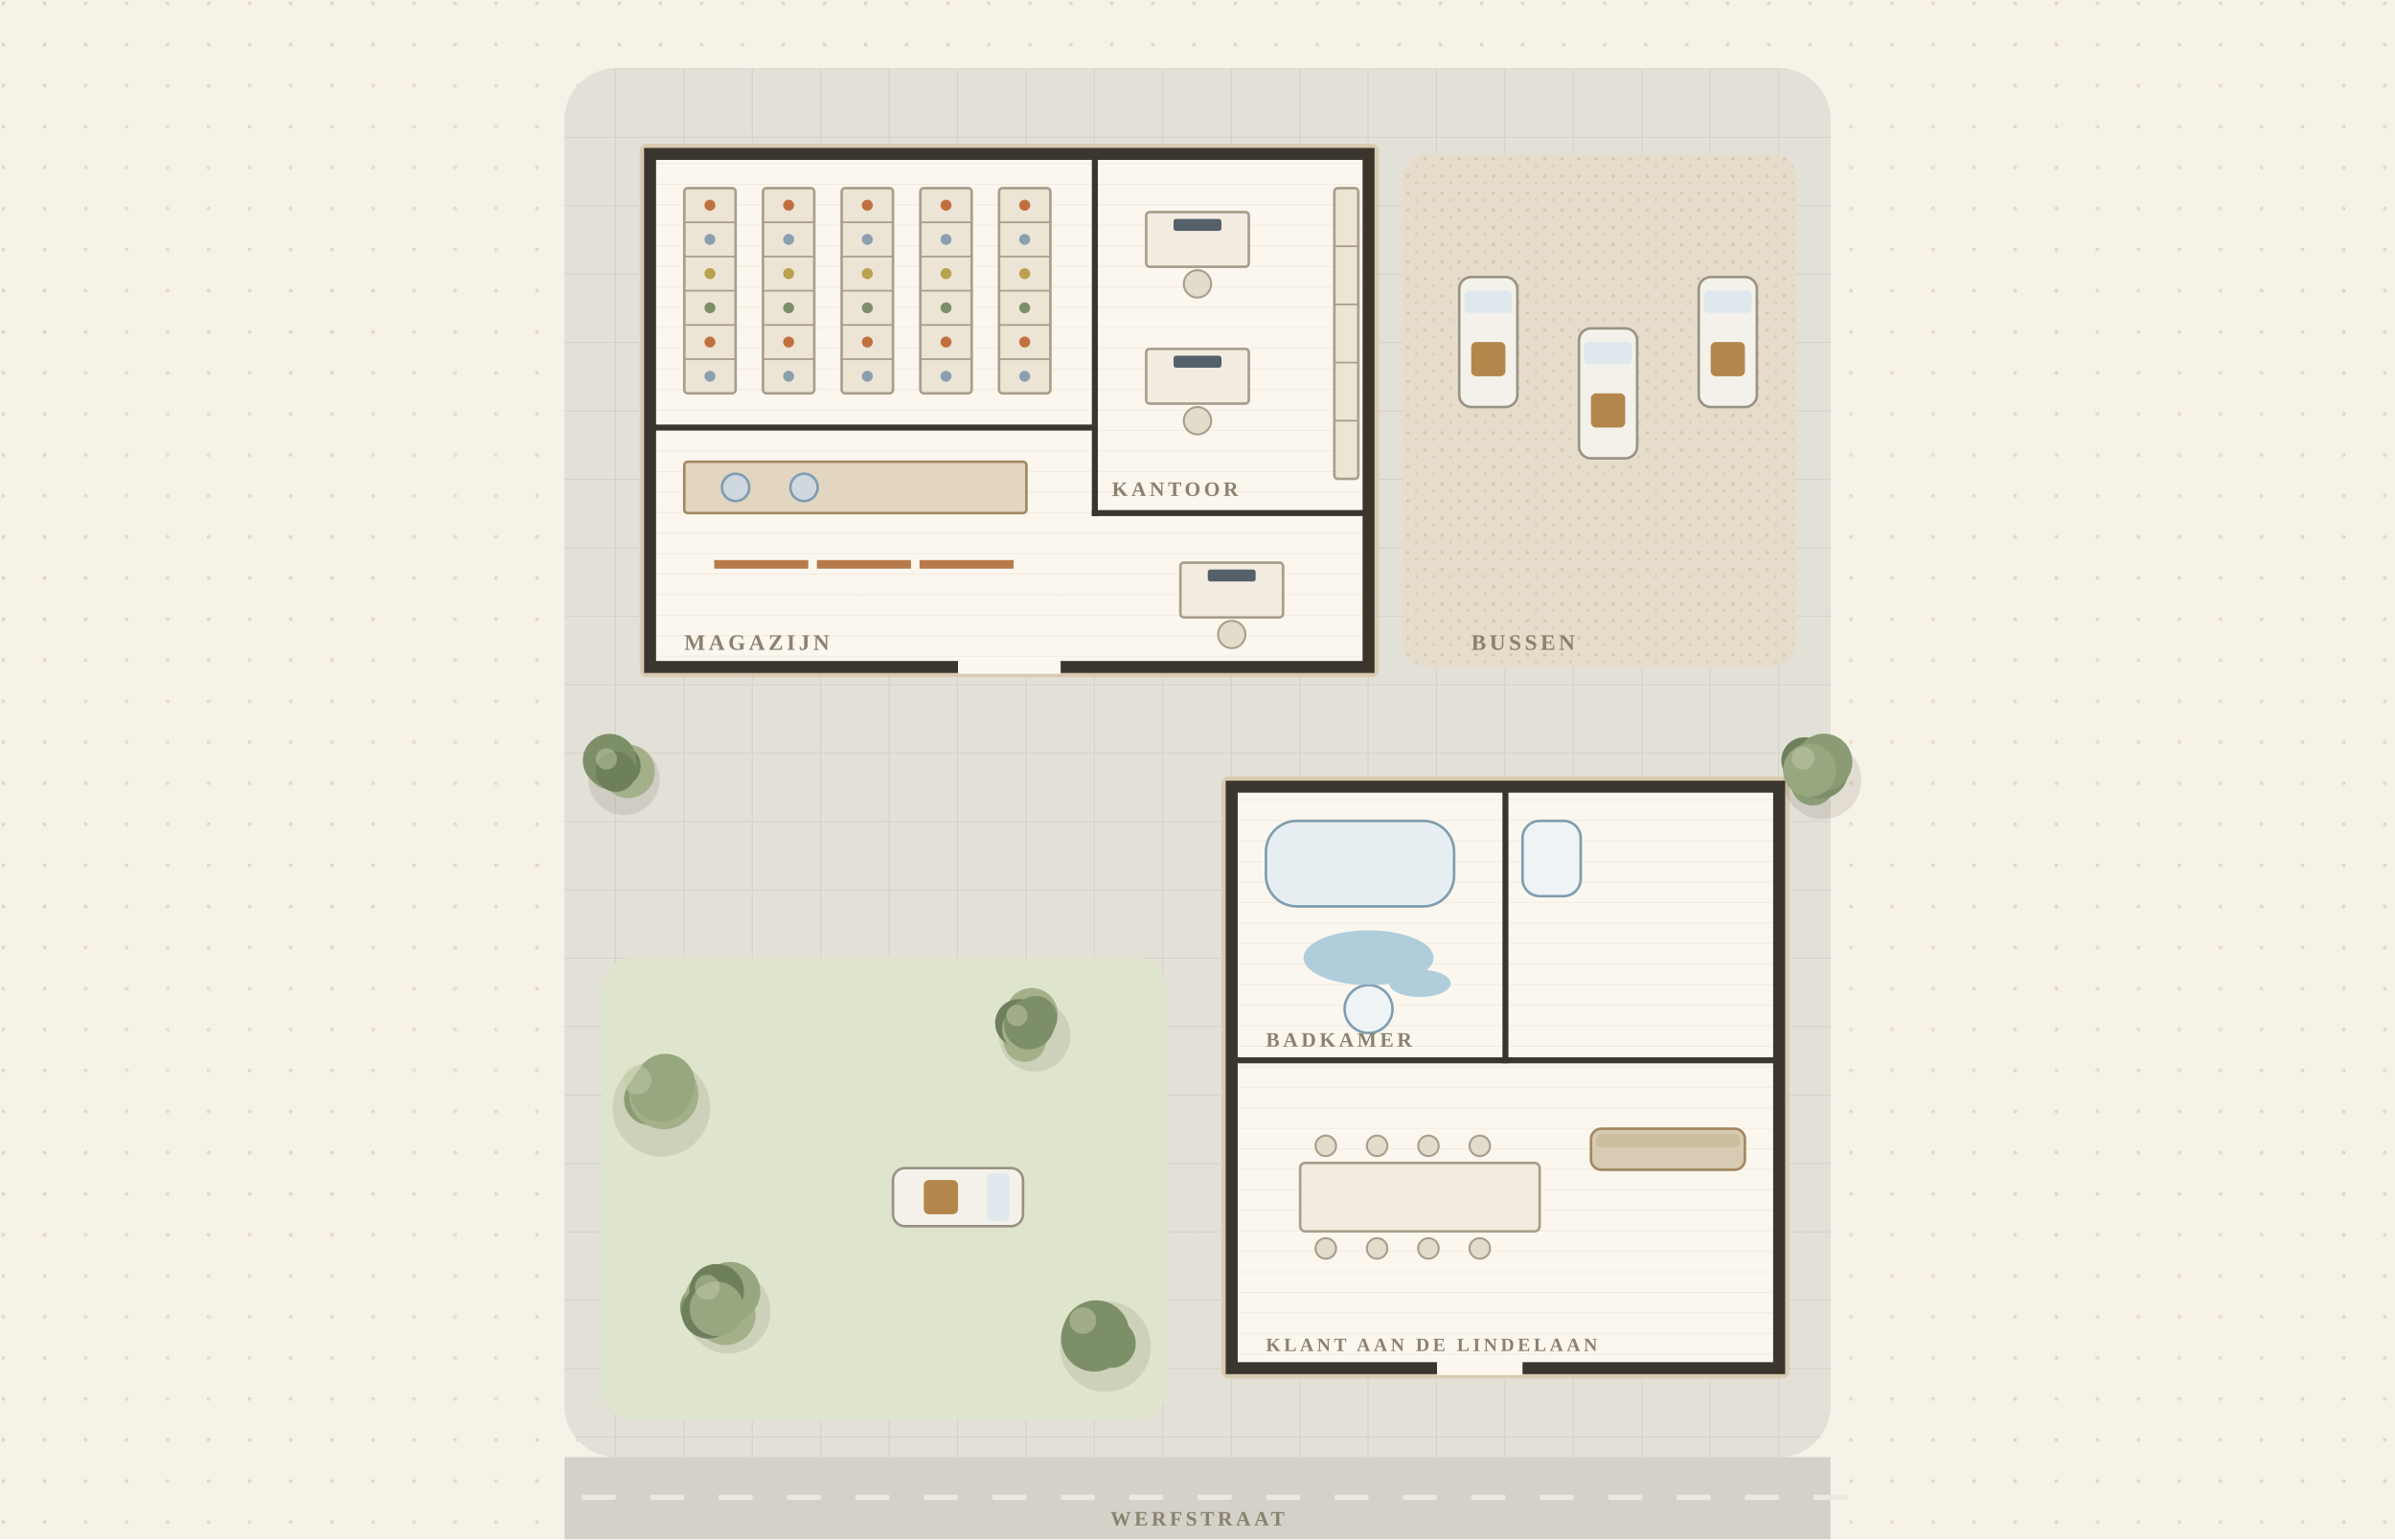
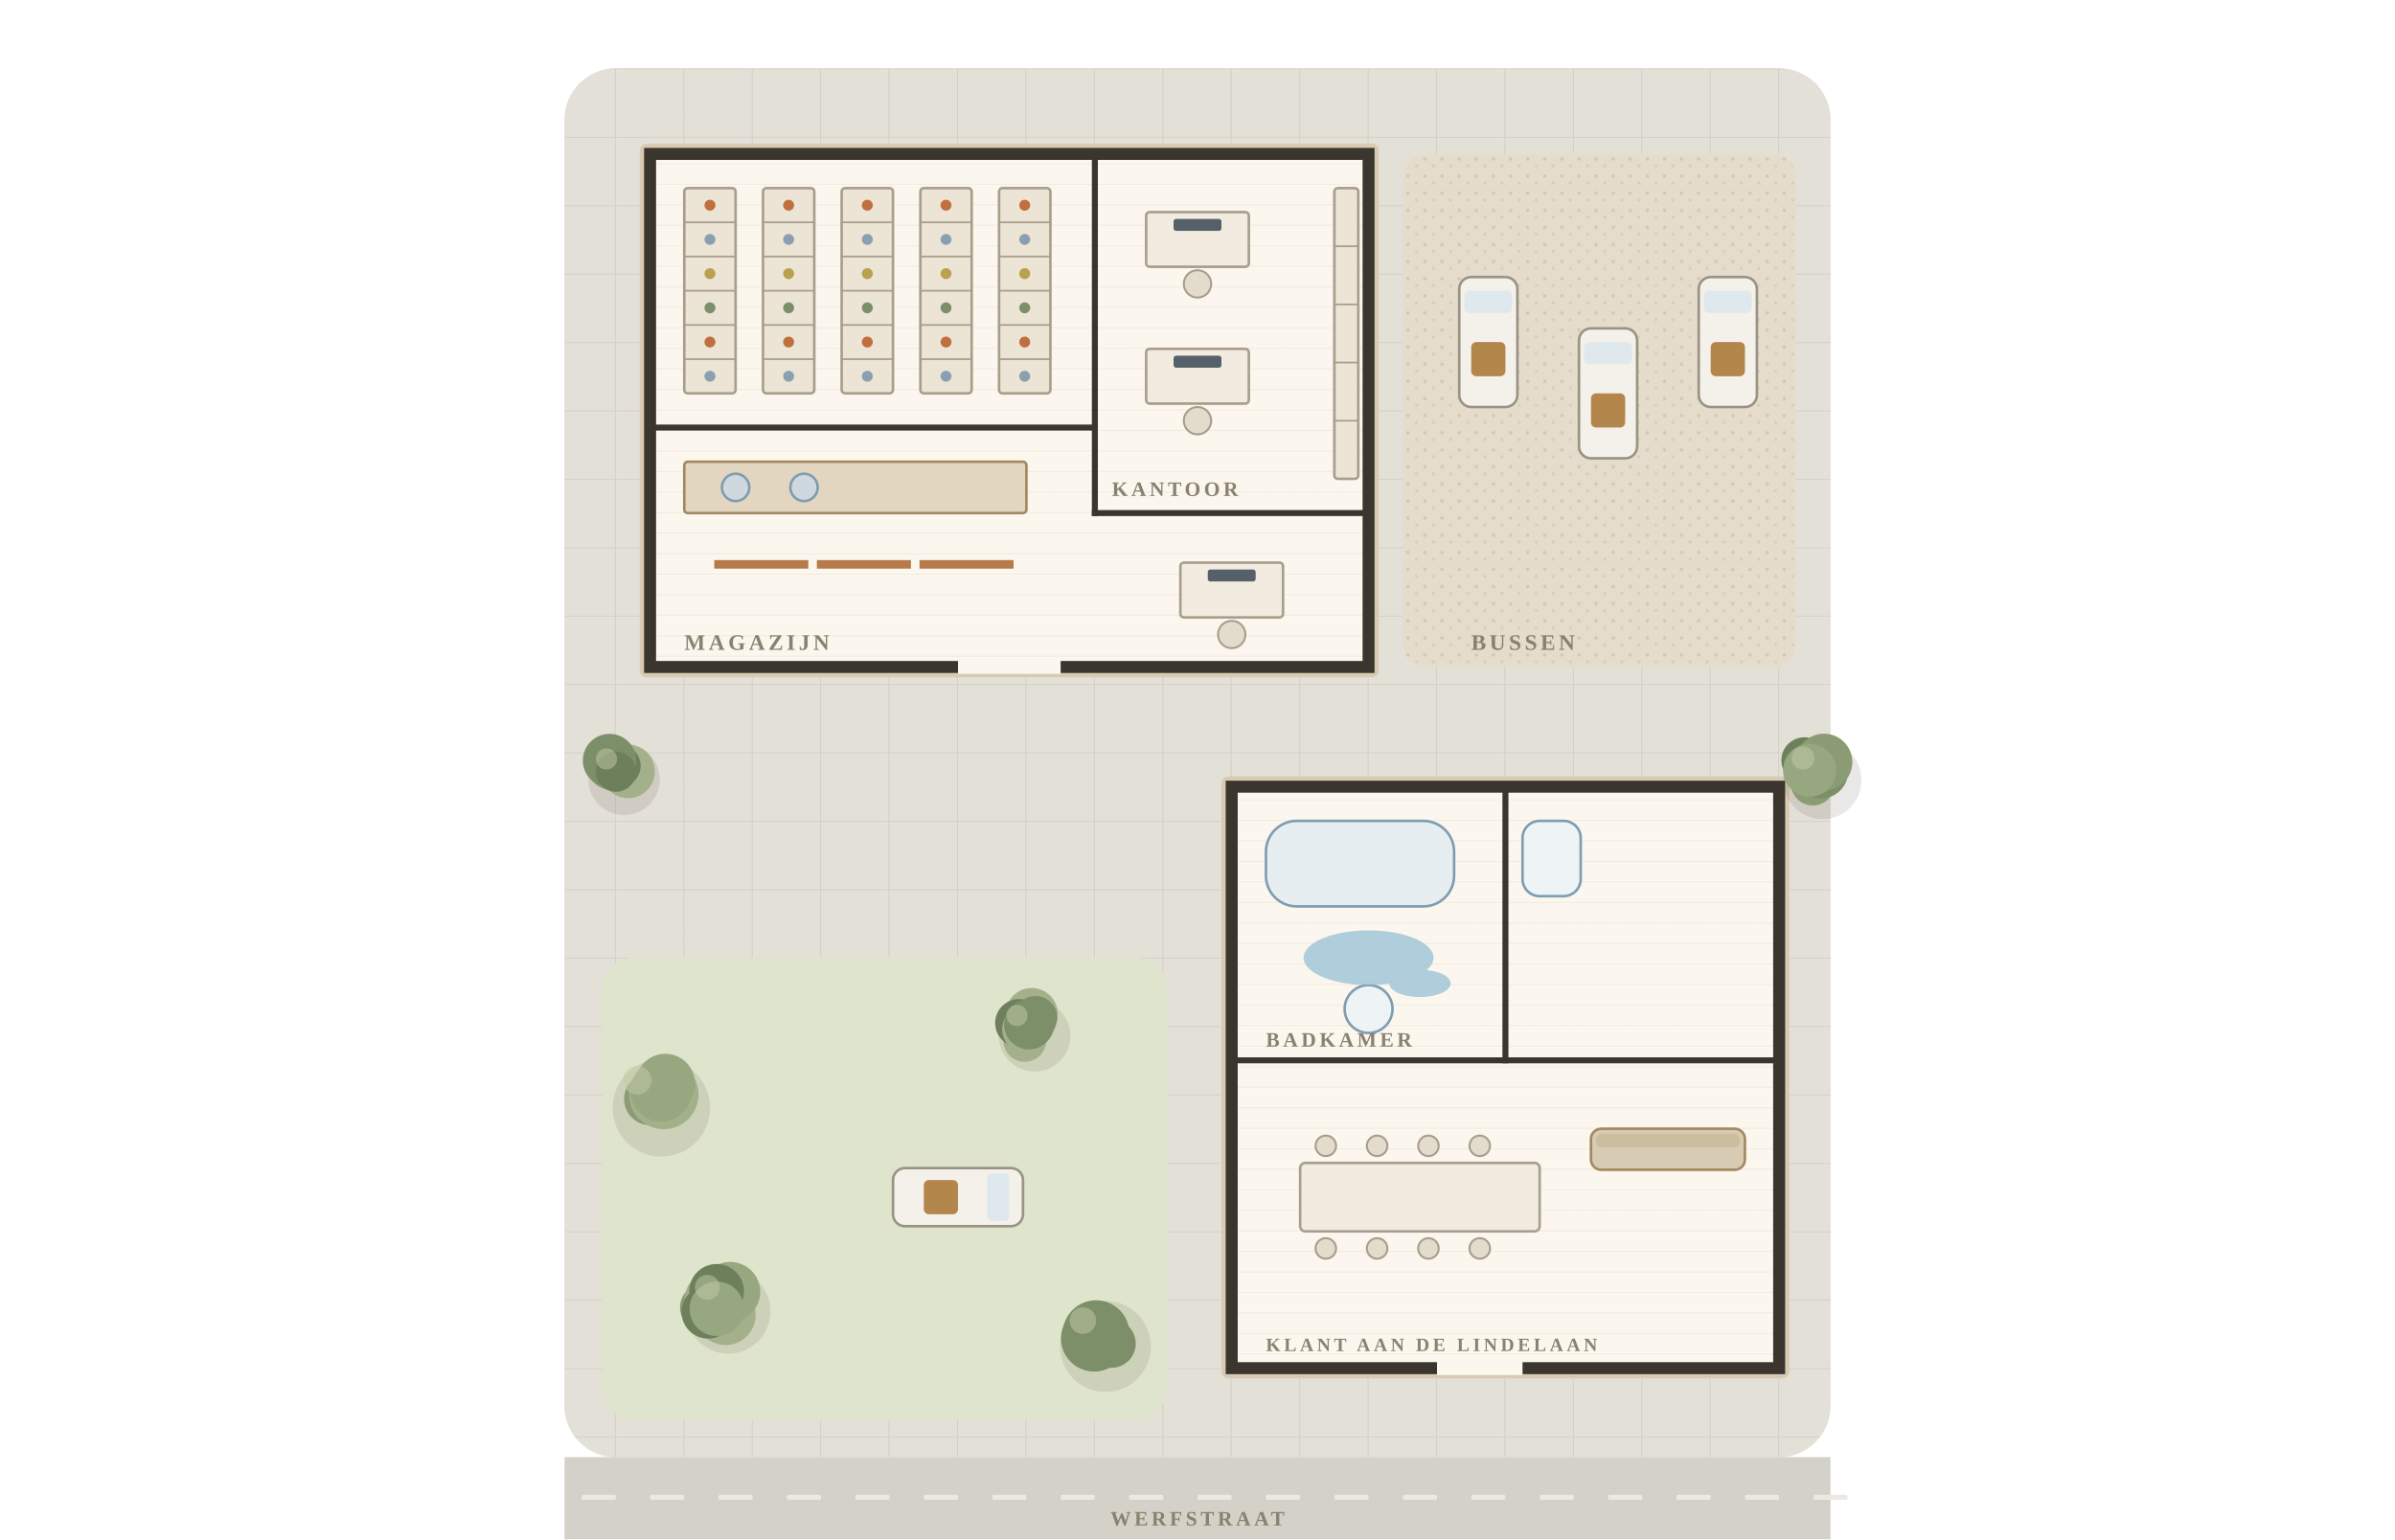
<svg xmlns="http://www.w3.org/2000/svg" viewBox="0 0 1400 900" font-family="Source Sans 3, Arial, sans-serif">
  <defs>
    <pattern id="dots" width="24" height="24" patternUnits="userSpaceOnUse">
      <circle cx="2" cy="2" r="1.1" fill="#ddd3c1" />
    </pattern>
    <pattern id="vloer" width="12" height="12" patternUnits="userSpaceOnUse">
      <rect width="12" height="12" fill="#fbf7ef" />
      <path d="M0 12H12" stroke="#f0e9dc" />
    </pattern>
    <pattern id="hout" width="40" height="10" patternUnits="userSpaceOnUse">
      <rect width="40" height="10" fill="#efe2cc" />
      <path d="M0 10H40M20 0V10" stroke="#e3d3b8" />
    </pattern>
    <pattern id="tegel" width="14" height="14" patternUnits="userSpaceOnUse">
      <rect width="14" height="14" fill="#e8dfd0" />
      <path d="M0 0H14V14" fill="none" stroke="#d8ccb8" />
    </pattern>
    <pattern id="beton" width="40" height="40" patternUnits="userSpaceOnUse">
      <rect width="40" height="40" fill="#e3e0d8" />
      <path d="M0 0H40V40" fill="none" stroke="#d3cfc4" />
    </pattern>
    <pattern id="grind" width="10" height="10" patternUnits="userSpaceOnUse">
      <rect width="10" height="10" fill="#e6dccb" />
      <circle cx="3" cy="3" r="1" fill="#d4c7b0" />
      <circle cx="8" cy="7" r=".9" fill="#d9cdb8" />
    </pattern>
    <pattern id="pannen" width="16" height="12" patternUnits="userSpaceOnUse">
      <rect width="16" height="12" fill="#b9694a" />
      <path d="M0 12a8 6 0 0 1 16 0" fill="#c87a58" />
      <path d="M0 12H16" stroke="#9d5639" stroke-width="1" />
    </pattern>
    <pattern id="gras" width="20" height="20" patternUnits="userSpaceOnUse">
      <rect width="20" height="20" fill="#cdd8ad" />
      <path d="M0 20L20 0" stroke="#c3cfa2" stroke-width="2" />
    </pattern>
    <pattern id="arcering" width="8" height="8" patternUnits="userSpaceOnUse" patternTransform="rotate(45)">
      <rect width="8" height="8" fill="#efe6d6" />
      <path d="M0 0V8" stroke="#d9c7a6" stroke-width="2" />
    </pattern>
    <pattern id="vers" width="10" height="10" patternUnits="userSpaceOnUse" patternTransform="rotate(45)">
      <rect width="10" height="10" fill="#f1ead9" />
      <path d="M0 0V10" stroke="#e2cfa6" stroke-width="3" />
    </pattern>
  </defs>
-   <rect width="1400" height="900" fill="#f7f2e8" />
-   <rect width="1400" height="900" fill="url(#dots)" />
  <rect x="330" y="40" width="740" height="812" rx="30" fill="#e6e3d6" />
  <rect x="330" y="40" width="740" height="812" rx="30" fill="url(#beton)" />
  <rect x="352" y="560" width="330" height="270" rx="18" fill="#dfe5cc" />
  <rect x="330" y="852" width="740" height="48" rx="0" fill="#d3d1c8" />
  <rect x="340" y="874" width="20" height="3" rx="1" fill="#ece9e0" />
  <rect x="380" y="874" width="20" height="3" rx="1" fill="#ece9e0" />
  <rect x="420" y="874" width="20" height="3" rx="1" fill="#ece9e0" />
  <rect x="460" y="874" width="20" height="3" rx="1" fill="#ece9e0" />
  <rect x="500" y="874" width="20" height="3" rx="1" fill="#ece9e0" />
  <rect x="540" y="874" width="20" height="3" rx="1" fill="#ece9e0" />
  <rect x="580" y="874" width="20" height="3" rx="1" fill="#ece9e0" />
  <rect x="620" y="874" width="20" height="3" rx="1" fill="#ece9e0" />
  <rect x="660" y="874" width="20" height="3" rx="1" fill="#ece9e0" />
  <rect x="700" y="874" width="20" height="3" rx="1" fill="#ece9e0" />
  <rect x="740" y="874" width="20" height="3" rx="1" fill="#ece9e0" />
  <rect x="780" y="874" width="20" height="3" rx="1" fill="#ece9e0" />
  <rect x="820" y="874" width="20" height="3" rx="1" fill="#ece9e0" />
  <rect x="860" y="874" width="20" height="3" rx="1" fill="#ece9e0" />
  <rect x="900" y="874" width="20" height="3" rx="1" fill="#ece9e0" />
  <rect x="940" y="874" width="20" height="3" rx="1" fill="#ece9e0" />
  <rect x="980" y="874" width="20" height="3" rx="1" fill="#ece9e0" />
  <rect x="1020" y="874" width="20" height="3" rx="1" fill="#ece9e0" />
  <rect x="1060" y="874" width="20" height="3" rx="1" fill="#ece9e0" />
  <text x="700" y="892" font-size="12" fill="#8a826f" text-anchor="middle" font-weight="600" letter-spacing="2">WERFSTRAAT</text>
  <rect x="374" y="84" width="432" height="312" rx="4" fill="#d9cbb2" />
  <rect x="380" y="90" width="420" height="300" rx="0" fill="url(#vloer)" />
  <rect x="380" y="90" width="420" height="300" fill="none" stroke="#3a352d" stroke-width="7" />
  <rect x="560" y="386" width="60" height="8" rx="0" fill="#fbf7ef" />
  <path d="M380 250L640 250" stroke="#3a352d" stroke-width="3.5" stroke-linecap="square" />
  <path d="M640 90L640 300" stroke="#3a352d" stroke-width="3.5" stroke-linecap="square" />
  <path d="M640 300L800 300" stroke="#3a352d" stroke-width="3.5" stroke-linecap="square" />
  <rect x="400" y="110" width="30" height="120" rx="2" fill="#ece4d5" stroke="#a99e8c" stroke-width="1.5" />
  <path d="M400 130.0L430 130.0" stroke="#a99e8c" stroke-width="1" stroke-linecap="square" />
  <path d="M400 150.0L430 150.0" stroke="#a99e8c" stroke-width="1" stroke-linecap="square" />
  <path d="M400 170.0L430 170.0" stroke="#a99e8c" stroke-width="1" stroke-linecap="square" />
  <path d="M400 190.0L430 190.0" stroke="#a99e8c" stroke-width="1" stroke-linecap="square" />
  <path d="M400 210.0L430 210.0" stroke="#a99e8c" stroke-width="1" stroke-linecap="square" />
  <circle cx="415" cy="120" r="3.2" fill="#c0703f" stroke="none" stroke-width="0" />
  <circle cx="415" cy="140" r="3.2" fill="#8aa0b0" stroke="none" stroke-width="0" />
  <circle cx="415" cy="160" r="3.2" fill="#b9a14f" stroke="none" stroke-width="0" />
  <circle cx="415" cy="180" r="3.2" fill="#7c8f6a" stroke="none" stroke-width="0" />
  <circle cx="415" cy="200" r="3.2" fill="#c0703f" stroke="none" stroke-width="0" />
  <circle cx="415" cy="220" r="3.2" fill="#8aa0b0" stroke="none" stroke-width="0" />
  <rect x="446" y="110" width="30" height="120" rx="2" fill="#ece4d5" stroke="#a99e8c" stroke-width="1.5" />
  <path d="M446 130.0L476 130.0" stroke="#a99e8c" stroke-width="1" stroke-linecap="square" />
  <path d="M446 150.0L476 150.0" stroke="#a99e8c" stroke-width="1" stroke-linecap="square" />
  <path d="M446 170.0L476 170.0" stroke="#a99e8c" stroke-width="1" stroke-linecap="square" />
  <path d="M446 190.0L476 190.0" stroke="#a99e8c" stroke-width="1" stroke-linecap="square" />
  <path d="M446 210.0L476 210.0" stroke="#a99e8c" stroke-width="1" stroke-linecap="square" />
  <circle cx="461" cy="120" r="3.2" fill="#c0703f" stroke="none" stroke-width="0" />
  <circle cx="461" cy="140" r="3.2" fill="#8aa0b0" stroke="none" stroke-width="0" />
  <circle cx="461" cy="160" r="3.2" fill="#b9a14f" stroke="none" stroke-width="0" />
  <circle cx="461" cy="180" r="3.2" fill="#7c8f6a" stroke="none" stroke-width="0" />
  <circle cx="461" cy="200" r="3.2" fill="#c0703f" stroke="none" stroke-width="0" />
  <circle cx="461" cy="220" r="3.2" fill="#8aa0b0" stroke="none" stroke-width="0" />
  <rect x="492" y="110" width="30" height="120" rx="2" fill="#ece4d5" stroke="#a99e8c" stroke-width="1.5" />
  <path d="M492 130.0L522 130.0" stroke="#a99e8c" stroke-width="1" stroke-linecap="square" />
  <path d="M492 150.0L522 150.0" stroke="#a99e8c" stroke-width="1" stroke-linecap="square" />
  <path d="M492 170.0L522 170.0" stroke="#a99e8c" stroke-width="1" stroke-linecap="square" />
  <path d="M492 190.0L522 190.0" stroke="#a99e8c" stroke-width="1" stroke-linecap="square" />
  <path d="M492 210.0L522 210.0" stroke="#a99e8c" stroke-width="1" stroke-linecap="square" />
  <circle cx="507" cy="120" r="3.2" fill="#c0703f" stroke="none" stroke-width="0" />
  <circle cx="507" cy="140" r="3.2" fill="#8aa0b0" stroke="none" stroke-width="0" />
  <circle cx="507" cy="160" r="3.2" fill="#b9a14f" stroke="none" stroke-width="0" />
  <circle cx="507" cy="180" r="3.2" fill="#7c8f6a" stroke="none" stroke-width="0" />
  <circle cx="507" cy="200" r="3.2" fill="#c0703f" stroke="none" stroke-width="0" />
  <circle cx="507" cy="220" r="3.2" fill="#8aa0b0" stroke="none" stroke-width="0" />
  <rect x="538" y="110" width="30" height="120" rx="2" fill="#ece4d5" stroke="#a99e8c" stroke-width="1.5" />
  <path d="M538 130.0L568 130.0" stroke="#a99e8c" stroke-width="1" stroke-linecap="square" />
  <path d="M538 150.0L568 150.0" stroke="#a99e8c" stroke-width="1" stroke-linecap="square" />
  <path d="M538 170.0L568 170.0" stroke="#a99e8c" stroke-width="1" stroke-linecap="square" />
  <path d="M538 190.0L568 190.0" stroke="#a99e8c" stroke-width="1" stroke-linecap="square" />
  <path d="M538 210.0L568 210.0" stroke="#a99e8c" stroke-width="1" stroke-linecap="square" />
  <circle cx="553" cy="120" r="3.2" fill="#c0703f" stroke="none" stroke-width="0" />
  <circle cx="553" cy="140" r="3.2" fill="#8aa0b0" stroke="none" stroke-width="0" />
  <circle cx="553" cy="160" r="3.2" fill="#b9a14f" stroke="none" stroke-width="0" />
  <circle cx="553" cy="180" r="3.2" fill="#7c8f6a" stroke="none" stroke-width="0" />
  <circle cx="553" cy="200" r="3.2" fill="#c0703f" stroke="none" stroke-width="0" />
  <circle cx="553" cy="220" r="3.2" fill="#8aa0b0" stroke="none" stroke-width="0" />
  <rect x="584" y="110" width="30" height="120" rx="2" fill="#ece4d5" stroke="#a99e8c" stroke-width="1.5" />
  <path d="M584 130.0L614 130.0" stroke="#a99e8c" stroke-width="1" stroke-linecap="square" />
  <path d="M584 150.0L614 150.0" stroke="#a99e8c" stroke-width="1" stroke-linecap="square" />
  <path d="M584 170.0L614 170.0" stroke="#a99e8c" stroke-width="1" stroke-linecap="square" />
  <path d="M584 190.0L614 190.0" stroke="#a99e8c" stroke-width="1" stroke-linecap="square" />
  <path d="M584 210.0L614 210.0" stroke="#a99e8c" stroke-width="1" stroke-linecap="square" />
  <circle cx="599" cy="120" r="3.2" fill="#c0703f" stroke="none" stroke-width="0" />
  <circle cx="599" cy="140" r="3.2" fill="#8aa0b0" stroke="none" stroke-width="0" />
  <circle cx="599" cy="160" r="3.2" fill="#b9a14f" stroke="none" stroke-width="0" />
  <circle cx="599" cy="180" r="3.2" fill="#7c8f6a" stroke="none" stroke-width="0" />
  <circle cx="599" cy="200" r="3.2" fill="#c0703f" stroke="none" stroke-width="0" />
  <circle cx="599" cy="220" r="3.2" fill="#8aa0b0" stroke="none" stroke-width="0" />
  <rect x="400" y="270" width="200" height="30" rx="2" fill="#e2d6c1" stroke="#a48862" stroke-width="1.5" />
  <circle cx="430" cy="285" r="8" fill="#cfd8de" stroke="#7f9db0" stroke-width="1.5" />
  <circle cx="470" cy="285" r="8" fill="#cfd8de" stroke="#7f9db0" stroke-width="1.5" />
  <path d="M420 330L470 330" stroke="#b77a4a" stroke-width="5" stroke-linecap="square" />
  <path d="M480 330L530 330" stroke="#b77a4a" stroke-width="5" stroke-linecap="square" />
  <path d="M540 330L590 330" stroke="#b77a4a" stroke-width="5" stroke-linecap="square" />
  <g transform="translate(700 140) rotate(0)">
    <rect x="-30" y="-16" width="60" height="32" rx="2" fill="#f2ece0" stroke="#a99e8c" stroke-width="1.5" />
    <rect x="-14" y="-12" width="28" height="7" rx="1.5" fill="#55606b" />
    <circle cx="0" cy="26" r="8" fill="#e3dccd" stroke="#a99e8c" stroke-width="1.2" />
  </g>
  <g transform="translate(700 220) rotate(0)">
    <rect x="-30" y="-16" width="60" height="32" rx="2" fill="#f2ece0" stroke="#a99e8c" stroke-width="1.5" />
    <rect x="-14" y="-12" width="28" height="7" rx="1.5" fill="#55606b" />
    <circle cx="0" cy="26" r="8" fill="#e3dccd" stroke="#a99e8c" stroke-width="1.2" />
  </g>
  <rect x="780" y="110" width="14" height="170" rx="2" fill="#ece4d5" stroke="#a99e8c" stroke-width="1.5" />
  <path d="M780 144.0L794 144.0" stroke="#a99e8c" stroke-width="1" stroke-linecap="square" />
  <path d="M780 178.0L794 178.0" stroke="#a99e8c" stroke-width="1" stroke-linecap="square" />
  <path d="M780 212.0L794 212.0" stroke="#a99e8c" stroke-width="1" stroke-linecap="square" />
  <path d="M780 246.0L794 246.0" stroke="#a99e8c" stroke-width="1" stroke-linecap="square" />
  <g transform="translate(720 345) rotate(0)">
    <rect x="-30" y="-16" width="60" height="32" rx="2" fill="#f2ece0" stroke="#a99e8c" stroke-width="1.5" />
    <rect x="-14" y="-12" width="28" height="7" rx="1.5" fill="#55606b" />
    <circle cx="0" cy="26" r="8" fill="#e3dccd" stroke="#a99e8c" stroke-width="1.2" />
  </g>
  <text x="400" y="380" font-size="13" fill="#8a826f" text-anchor="start" font-weight="600" letter-spacing="2">MAGAZIJN</text>
  <text x="650" y="290" font-size="12" fill="#8a826f" text-anchor="start" font-weight="600" letter-spacing="2">KANTOOR</text>
  <text x="1000" y="70" text-anchor="middle" font-family="Cormorant Garamond, Georgia, serif" font-size="1" font-weight="600" fill="#6d6250" opacity=".55" />
  <rect x="820" y="90" width="230" height="300" rx="14" fill="url(#grind)" />
  <g transform="translate(870 200) rotate(0)">
    <rect x="-17" y="-38" width="34" height="76" rx="7" fill="#f4f1ea" stroke="#9a9384" stroke-width="1.5" />
    <rect x="-14" y="-30" width="28" height="13" rx="3" fill="#dfe8ec" />
    <rect x="-10" y="0" width="20" height="20" rx="3" fill="#a8742f" opacity=".85" />
  </g>
  <g transform="translate(940 230) rotate(0)">
    <rect x="-17" y="-38" width="34" height="76" rx="7" fill="#f4f1ea" stroke="#9a9384" stroke-width="1.5" />
    <rect x="-14" y="-30" width="28" height="13" rx="3" fill="#dfe8ec" />
    <rect x="-10" y="0" width="20" height="20" rx="3" fill="#a8742f" opacity=".85" />
  </g>
  <g transform="translate(1010 200) rotate(0)">
    <rect x="-17" y="-38" width="34" height="76" rx="7" fill="#f4f1ea" stroke="#9a9384" stroke-width="1.5" />
    <rect x="-14" y="-30" width="28" height="13" rx="3" fill="#dfe8ec" />
    <rect x="-10" y="0" width="20" height="20" rx="3" fill="#a8742f" opacity=".85" />
  </g>
  <text x="860" y="380" font-size="13" fill="#8a826f" text-anchor="start" font-weight="600" letter-spacing="2">BUSSEN</text>
  <rect x="714" y="454" width="332" height="352" rx="4" fill="#d9cbb2" />
  <rect x="720" y="460" width="320" height="340" rx="0" fill="url(#vloer)" />
  <rect x="720" y="460" width="320" height="340" fill="none" stroke="#3a352d" stroke-width="7" />
  <rect x="840" y="796" width="50" height="8" rx="0" fill="#fbf7ef" />
  <path d="M720 620L1040 620" stroke="#3a352d" stroke-width="3.5" stroke-linecap="square" />
  <path d="M880 460L880 620" stroke="#3a352d" stroke-width="3.5" stroke-linecap="square" />
  <rect x="740" y="480" width="110" height="50" rx="18" fill="#e6eef1" stroke="#7f9db0" stroke-width="1.5" />
  <circle cx="800" cy="590" r="14" fill="#eef3f5" stroke="#7f9db0" stroke-width="1.5" />
  <rect x="890" y="480" width="34" height="44" rx="10" fill="#eef3f5" stroke="#7f9db0" stroke-width="1.5" />
  <g opacity=".8">
    <ellipse cx="800" cy="560" rx="38" ry="16" fill="#9ec3d6" />
    <ellipse cx="830" cy="575" rx="18" ry="8" fill="#9ec3d6" />
  </g>
  <text x="740" y="612" font-size="12" fill="#8a826f" text-anchor="start" font-weight="600" letter-spacing="2">BADKAMER</text>
  <rect x="760" y="680" width="140" height="40" rx="3" fill="#f2ece0" stroke="#a99e8c" stroke-width="1.5" />
  <circle cx="775" cy="670" r="6" fill="#e3dccd" stroke="#a99e8c" stroke-width="1.2" />
  <circle cx="775" cy="730" r="6" fill="#e3dccd" stroke="#a99e8c" stroke-width="1.2" />
  <circle cx="805" cy="670" r="6" fill="#e3dccd" stroke="#a99e8c" stroke-width="1.2" />
  <circle cx="805" cy="730" r="6" fill="#e3dccd" stroke="#a99e8c" stroke-width="1.2" />
  <circle cx="835" cy="670" r="6" fill="#e3dccd" stroke="#a99e8c" stroke-width="1.2" />
  <circle cx="835" cy="730" r="6" fill="#e3dccd" stroke="#a99e8c" stroke-width="1.2" />
  <circle cx="865" cy="670" r="6" fill="#e3dccd" stroke="#a99e8c" stroke-width="1.2" />
  <circle cx="865" cy="730" r="6" fill="#e3dccd" stroke="#a99e8c" stroke-width="1.2" />
  <rect x="930" y="660" width="90" height="24" rx="6" fill="#d8cbb4" stroke="#a48862" stroke-width="1.5" />
  <rect x="933" y="663" width="84" height="8" rx="3" fill="#cdbd9f" stroke="none" stroke-width="0" />
  <text x="740" y="790" font-size="11" fill="#8a826f" text-anchor="start" font-weight="600" letter-spacing="2">KLANT AAN DE LINDELAAN</text>
  <circle cx="386.6" cy="647.8" r="28.5" fill="#33301f" opacity=".11" />
  <circle cx="383.8" cy="642.5" r="16.1" fill="#97a780" />
  <circle cx="380.0" cy="642.7" r="15.2" fill="#8b9c74" />
  <circle cx="388.0" cy="640.0" r="20.3" fill="#a3b08a" />
  <circle cx="386.5" cy="637.9" r="17.9" fill="#97a780" />
  <circle cx="388.9" cy="633.6" r="17.4" fill="#97a780" />
  <circle cx="372.5" cy="631.6" r="8.4" fill="#c3cca8" opacity=".5" />
  <circle cx="425.7" cy="766.8" r="24.7" fill="#33301f" opacity=".11" />
  <circle cx="411.4" cy="764.5" r="13.9" fill="#8b9c74" />
  <circle cx="420.0" cy="760.3" r="14.9" fill="#8b9c74" />
  <circle cx="416.1" cy="759.7" r="15.9" fill="#a3b08a" />
  <circle cx="424.1" cy="768.9" r="17.6" fill="#a3b08a" />
  <circle cx="426.9" cy="755.4" r="17.5" fill="#97a780" />
  <circle cx="413.9" cy="767.2" r="15.5" fill="#6d7f5b" />
  <circle cx="418.9" cy="755.1" r="16.0" fill="#6d7f5b" />
  <circle cx="419.0" cy="765.3" r="15.9" fill="#97a780" />
  <circle cx="413.5" cy="752.7" r="7.3" fill="#c3cca8" opacity=".5" />
  <circle cx="604.8" cy="605.7" r="20.9" fill="#33301f" opacity=".11" />
  <circle cx="603.4" cy="597.5" r="13.7" fill="#a3b08a" />
  <circle cx="599.3" cy="595.6" r="12.1" fill="#97a780" />
  <circle cx="603.1" cy="592.9" r="15.2" fill="#a3b08a" />
  <circle cx="599.0" cy="608.4" r="12.5" fill="#a3b08a" />
  <circle cx="595.7" cy="598.2" r="14.0" fill="#6d7f5b" />
  <circle cx="599.3" cy="601.8" r="13.5" fill="#a3b08a" />
  <circle cx="605.3" cy="595.1" r="12.7" fill="#7d8f68" />
  <circle cx="601.5" cy="599.0" r="14.6" fill="#7d8f68" />
  <circle cx="594.5" cy="593.8" r="6.2" fill="#c3cca8" opacity=".5" />
  <circle cx="646.2" cy="787.3" r="26.6" fill="#33301f" opacity=".11" />
  <circle cx="639.6" cy="782.6" r="19.4" fill="#7d8f68" />
  <circle cx="640.0" cy="778.4" r="15.6" fill="#8b9c74" />
  <circle cx="640.7" cy="779.8" r="19.5" fill="#7d8f68" />
  <circle cx="644.0" cy="781.5" r="15.5" fill="#7d8f68" />
  <circle cx="649.7" cy="785.6" r="14.2" fill="#7d8f68" />
  <circle cx="633.0" cy="772.2" r="7.8" fill="#c3cca8" opacity=".5" />
  <circle cx="1065.3" cy="456.2" r="22.8" fill="#33301f" opacity=".11" />
  <circle cx="1059.7" cy="458.2" r="12.8" fill="#8b9c74" />
  <circle cx="1060.0" cy="450.0" r="15.1" fill="#8b9c74" />
  <circle cx="1060.2" cy="450.3" r="13.8" fill="#a3b08a" />
  <circle cx="1054.8" cy="444.6" r="13.5" fill="#6d7f5b" />
  <circle cx="1064.4" cy="450.9" r="16.0" fill="#7d8f68" />
  <circle cx="1066.2" cy="445.6" r="16.6" fill="#8b9c74" />
  <circle cx="1057.8" cy="450.4" r="15.5" fill="#97a780" />
  <circle cx="1054.0" cy="443.3" r="6.7" fill="#c3cca8" opacity=".5" />
  <circle cx="364.8" cy="455.7" r="20.9" fill="#33301f" opacity=".11" />
  <circle cx="367.2" cy="451.1" r="15.6" fill="#a3b08a" />
  <circle cx="356.9" cy="448.2" r="13.5" fill="#8b9c74" />
  <circle cx="362.2" cy="447.8" r="12.3" fill="#6d7f5b" />
  <circle cx="356.3" cy="444.7" r="15.6" fill="#7d8f68" />
  <circle cx="360.0" cy="451.2" r="11.8" fill="#6d7f5b" />
  <circle cx="354.5" cy="443.8" r="6.2" fill="#c3cca8" opacity=".5" />
  <g transform="translate(560 700) rotate(90)">
    <rect x="-17" y="-38" width="34" height="76" rx="7" fill="#f4f1ea" stroke="#9a9384" stroke-width="1.5" />
    <rect x="-14" y="-30" width="28" height="13" rx="3" fill="#dfe8ec" />
    <rect x="-10" y="0" width="20" height="20" rx="3" fill="#a8742f" opacity=".85" />
  </g>
</svg>
